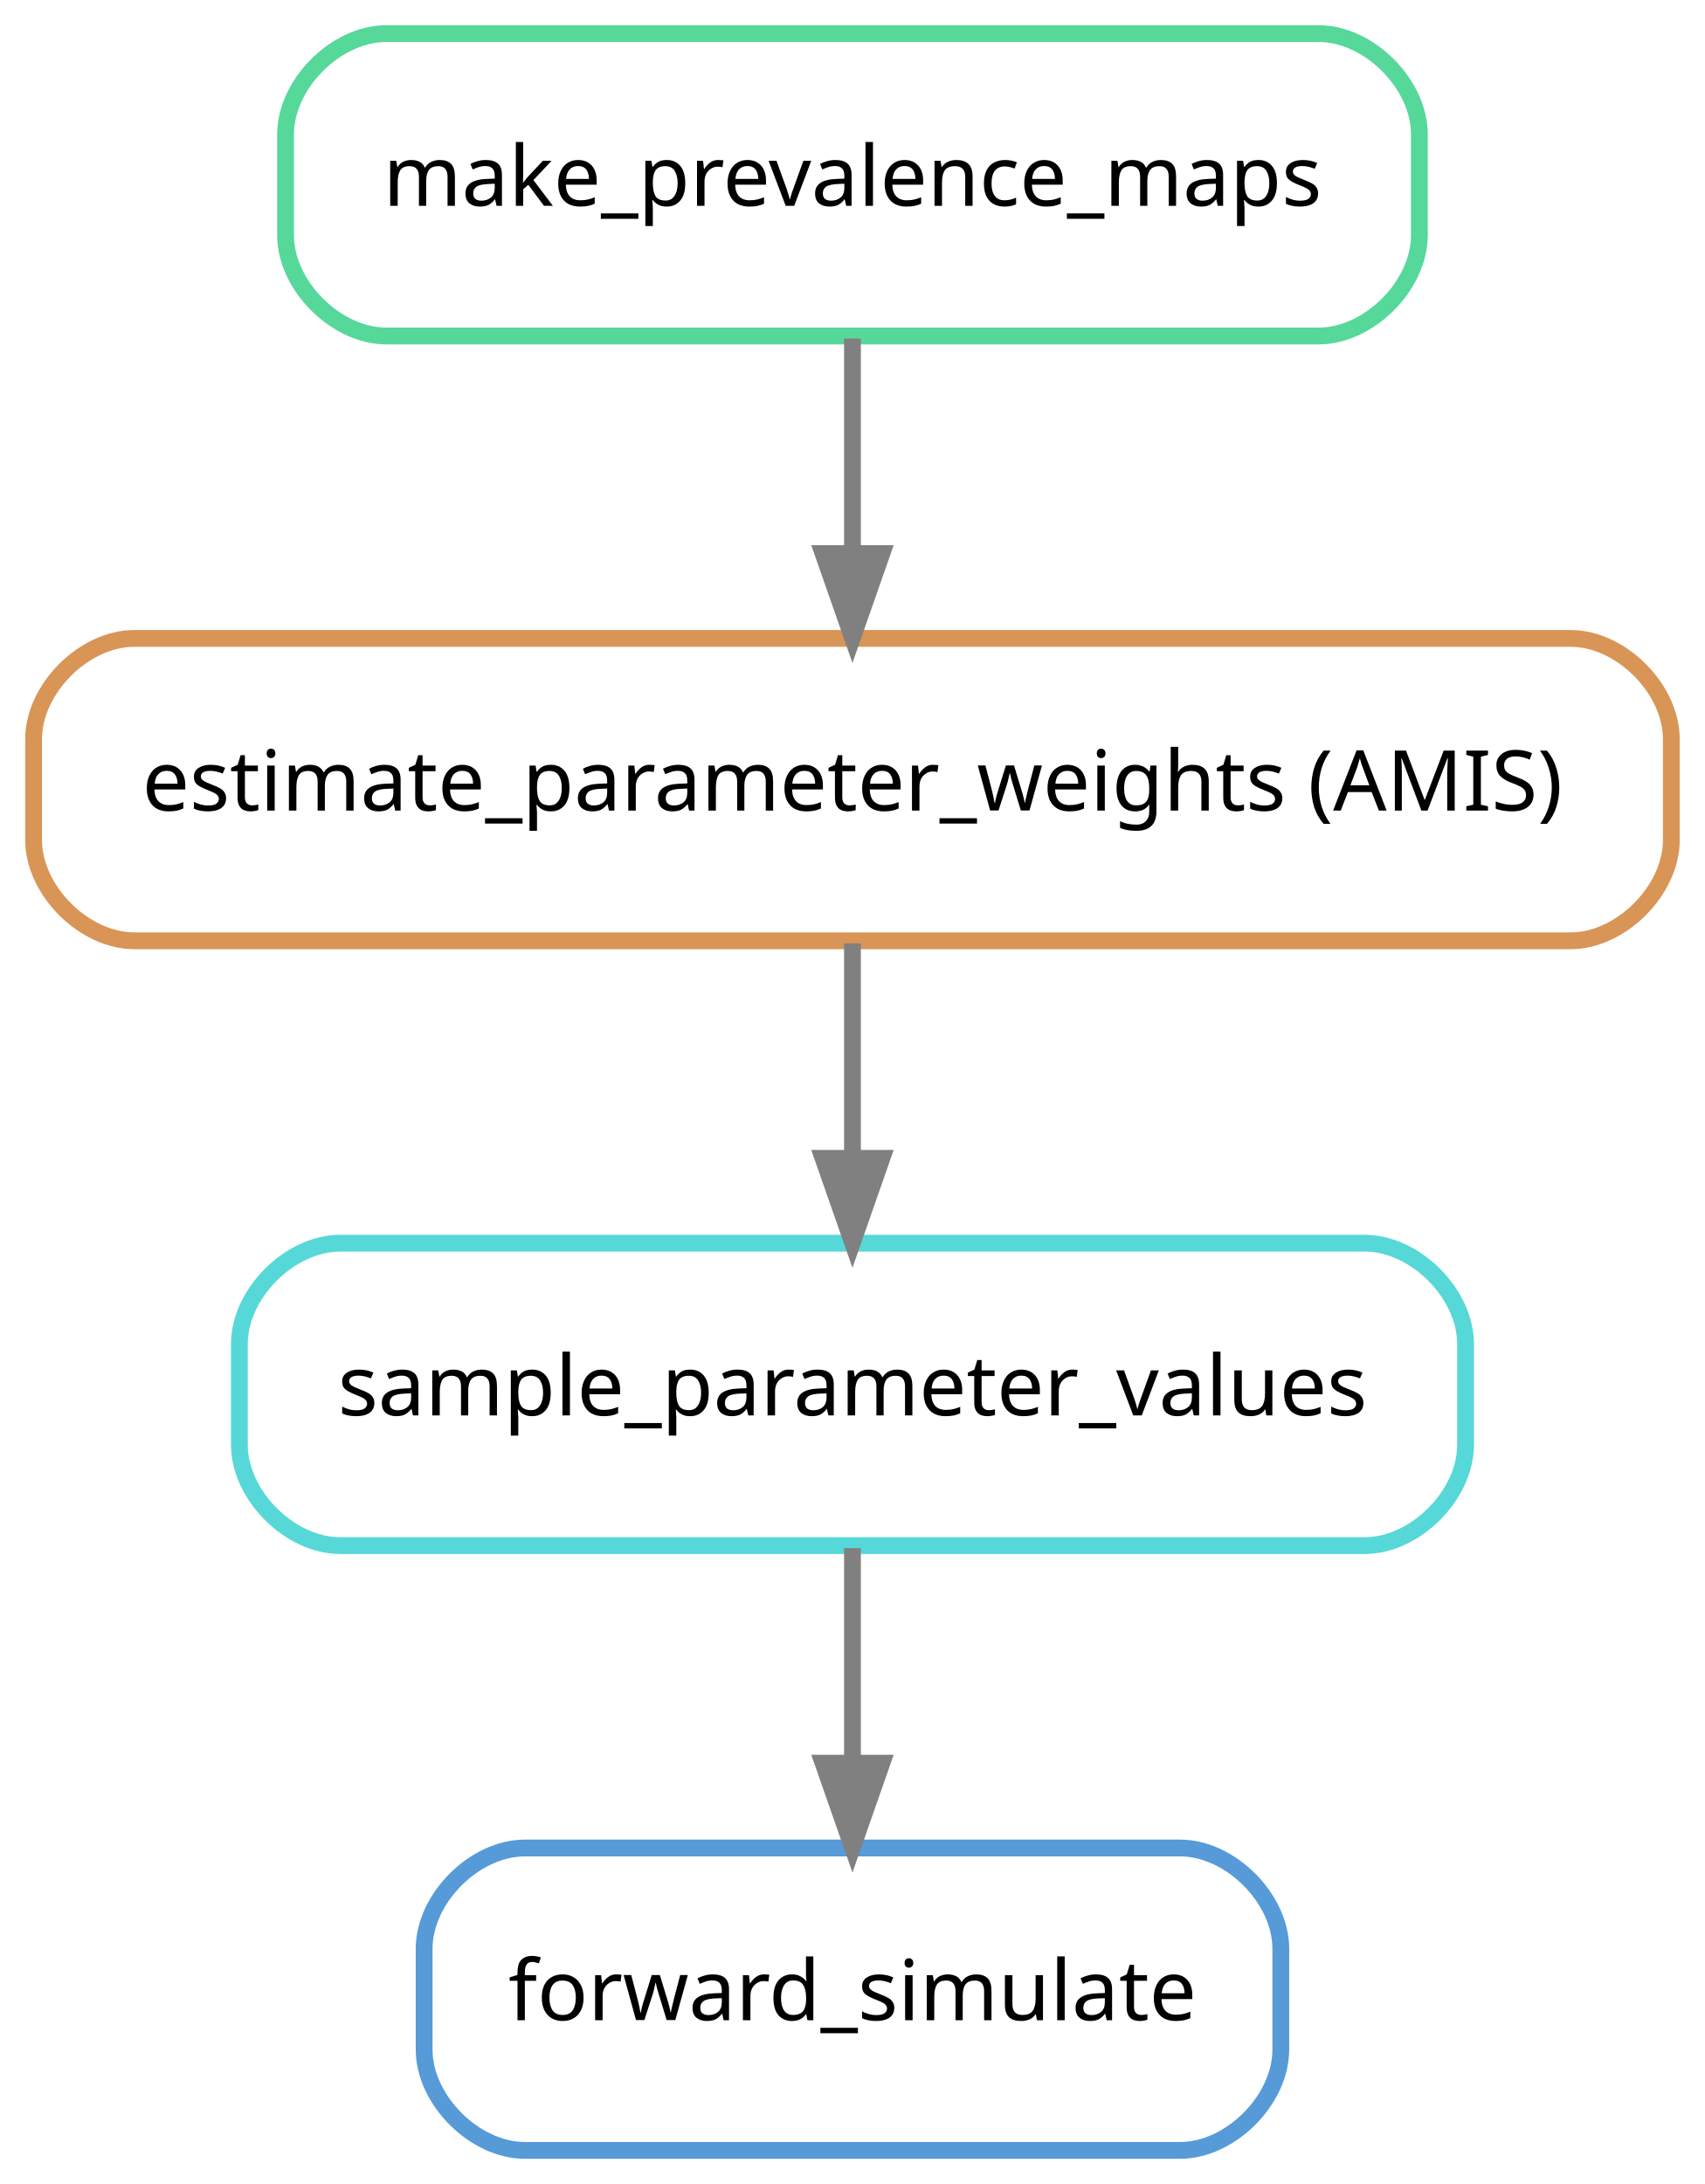
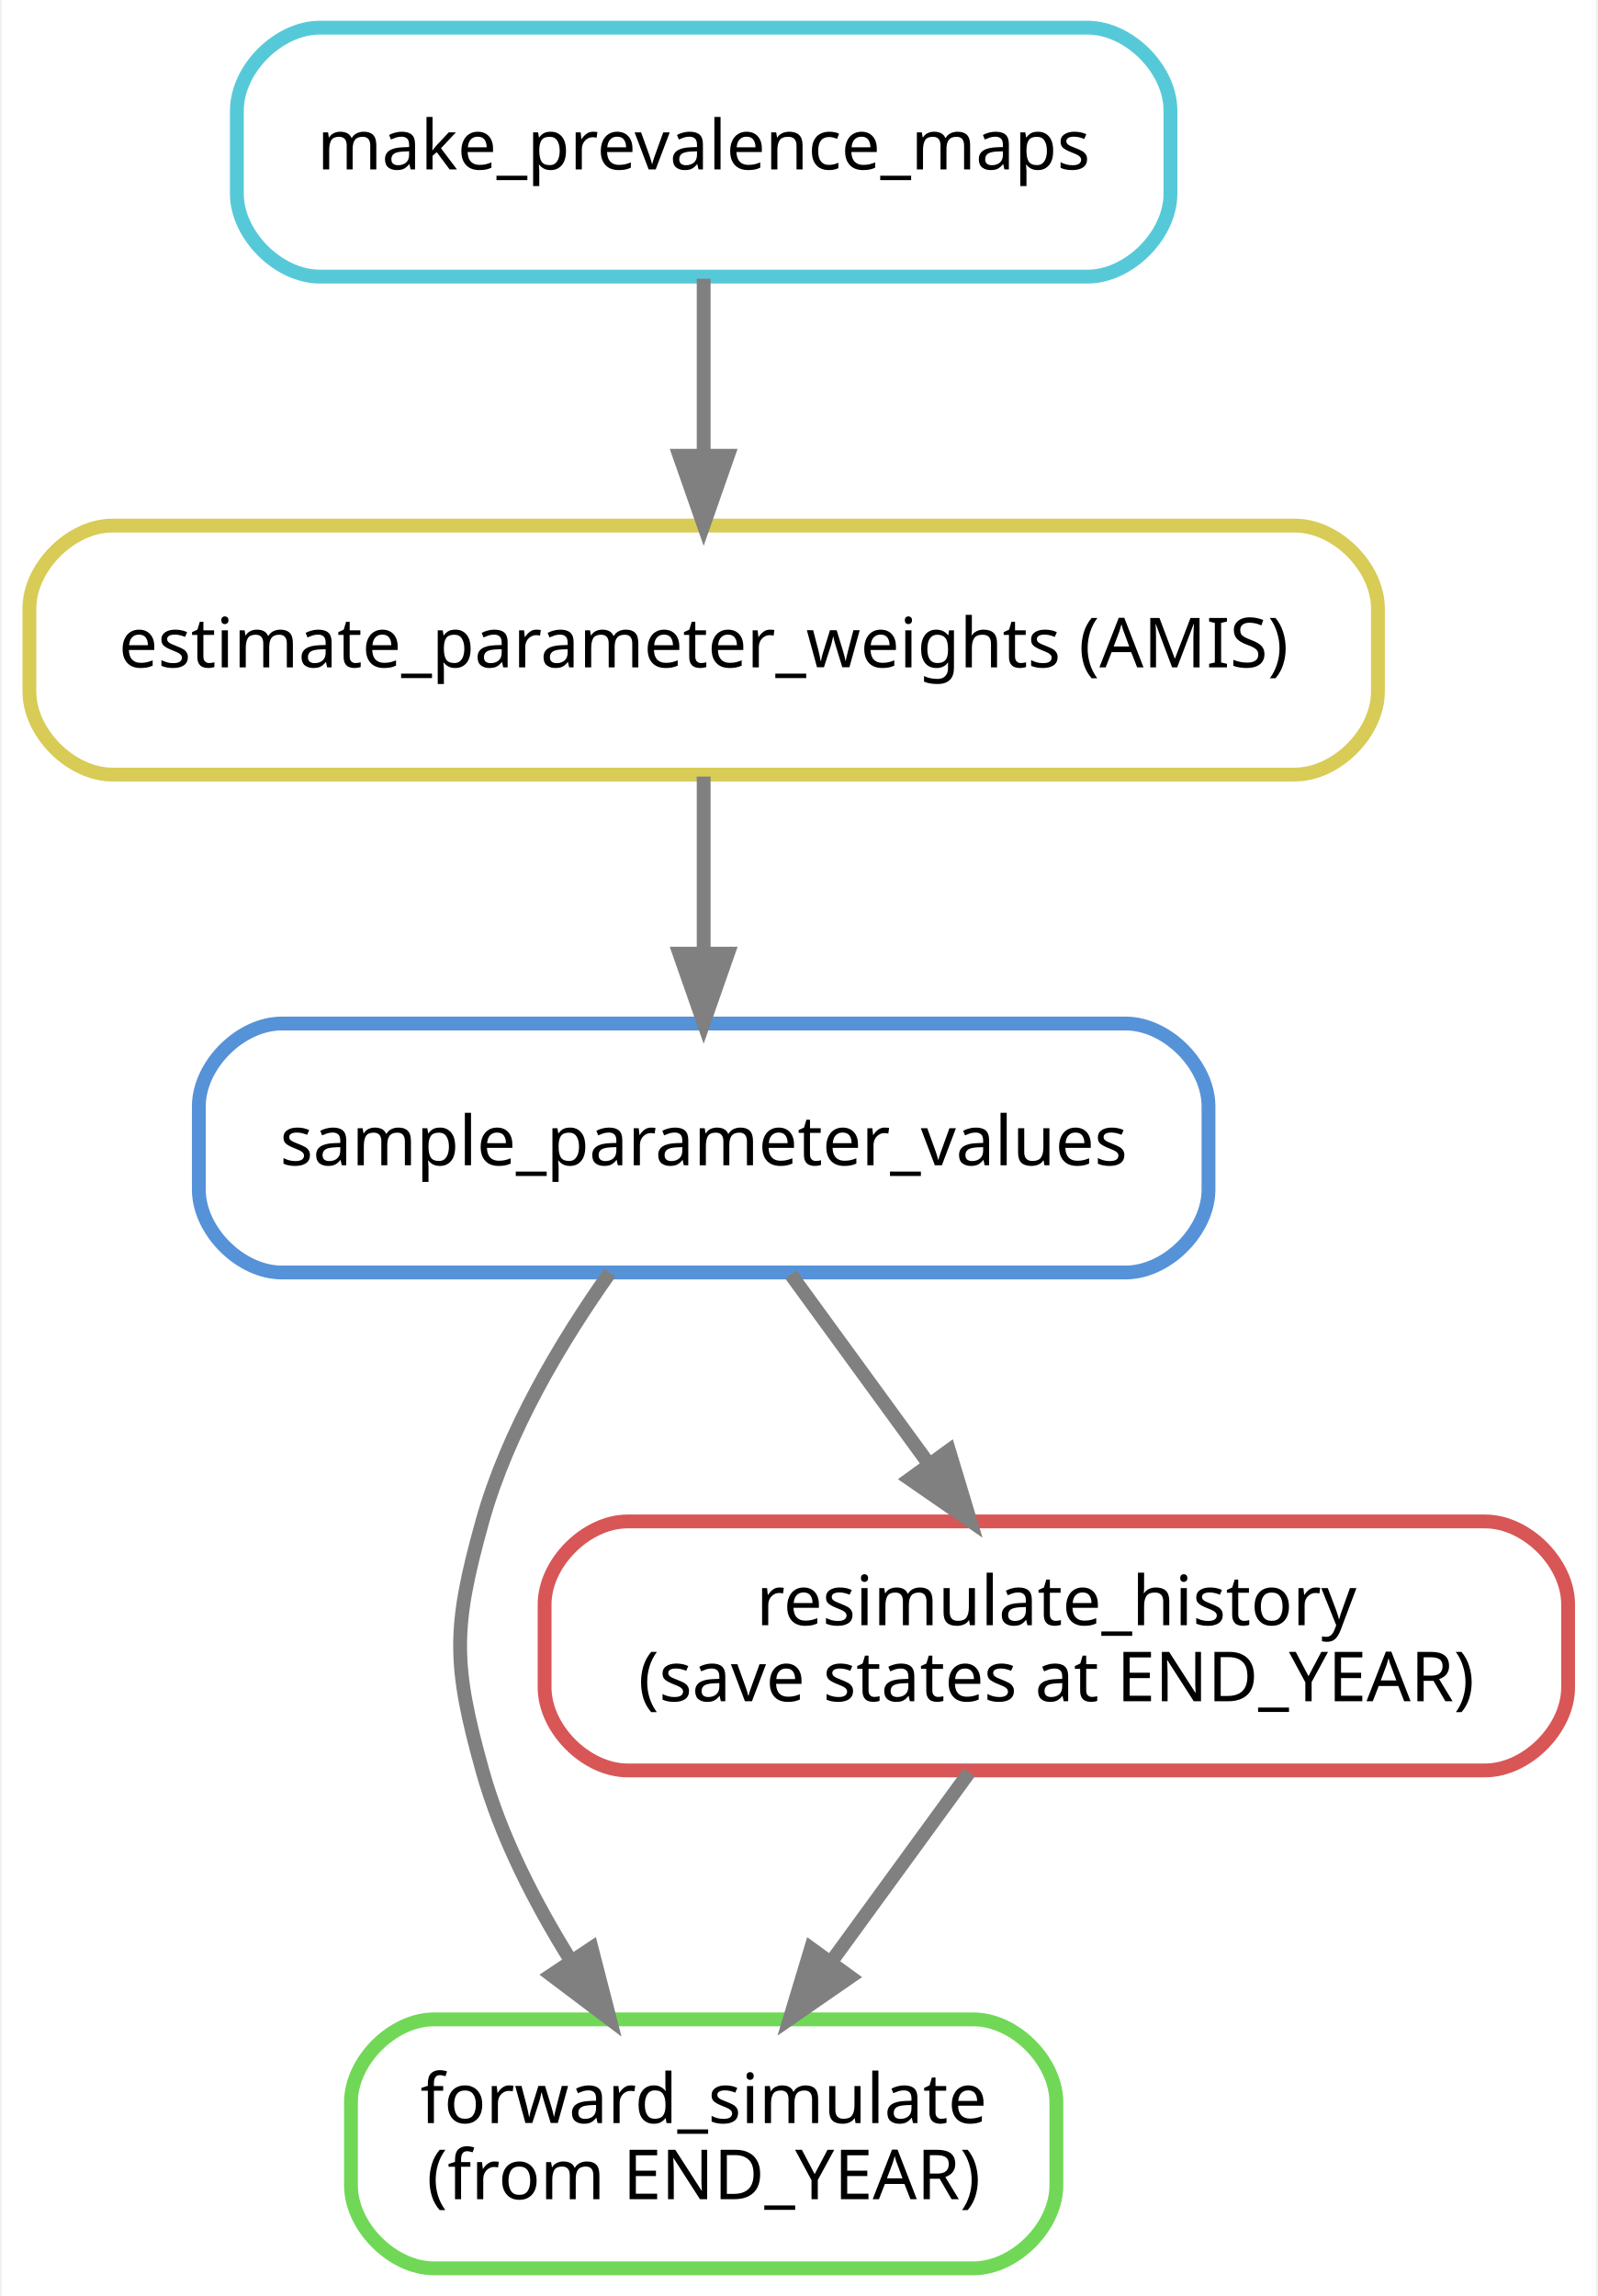
- <svg xmlns="http://www.w3.org/2000/svg" width="203pt" height="260pt" viewBox="0.00 0.00 203.00 260.00">
-   <g id="graph0" class="graph" transform="scale(1 1) rotate(0) translate(4 256)">
-     <polygon fill="white" stroke="transparent" points="-4,4 -4,-256 199,-256 199,4 -4,4" />
+ <svg xmlns="http://www.w3.org/2000/svg" width="231pt" height="332pt" viewBox="0.00 0.00 230.50 332.00">
+   <g id="graph0" class="graph" transform="scale(1 1) rotate(0) translate(4 328)">
+     <polygon fill="white" stroke="transparent" points="-4,4 -4,-328 226.5,-328 226.5,4 -4,4" />
    <g id="node1" class="node">
-       <path fill="none" stroke="#569ad8" stroke-width="2" d="M136.5,-36C136.5,-36 58.5,-36 58.5,-36 52.5,-36 46.5,-30 46.5,-24 46.5,-24 46.5,-12 46.5,-12 46.5,-6 52.5,0 58.5,0 58.5,0 136.5,0 136.5,0 142.5,0 148.5,-6 148.5,-12 148.5,-12 148.5,-24 148.5,-24 148.5,-30 142.5,-36 136.5,-36" />
-       <text text-anchor="middle" x="97.5" y="-15.5" font-family="sans" font-size="10.00">forward_simulate</text>
+       <path fill="none" stroke="#70d856" stroke-width="2" d="M136.5,-36C136.5,-36 58.5,-36 58.5,-36 52.5,-36 46.5,-30 46.5,-24 46.5,-24 46.5,-12 46.5,-12 46.5,-6 52.5,0 58.5,0 58.5,0 136.5,0 136.5,0 142.5,0 148.5,-6 148.5,-12 148.5,-12 148.5,-24 148.5,-24 148.5,-30 142.5,-36 136.5,-36" />
+       <text text-anchor="middle" x="97.5" y="-21" font-family="sans" font-size="10.00">forward_simulate</text>
+       <text text-anchor="middle" x="97.5" y="-10" font-family="sans" font-size="10.00">(from END_YEAR)</text>
    </g>
    <g id="node2" class="node">
-       <path fill="none" stroke="#56d8d8" stroke-width="2" d="M158.5,-108C158.5,-108 36.5,-108 36.5,-108 30.5,-108 24.5,-102 24.5,-96 24.5,-96 24.5,-84 24.5,-84 24.5,-78 30.5,-72 36.5,-72 36.5,-72 158.5,-72 158.5,-72 164.5,-72 170.5,-78 170.5,-84 170.5,-84 170.5,-96 170.5,-96 170.5,-102 164.5,-108 158.5,-108" />
-       <text text-anchor="middle" x="97.5" y="-87.5" font-family="sans" font-size="10.00">sample_parameter_values</text>
+       <path fill="none" stroke="#5692d8" stroke-width="2" d="M158.5,-180C158.5,-180 36.5,-180 36.5,-180 30.5,-180 24.5,-174 24.5,-168 24.5,-168 24.5,-156 24.5,-156 24.5,-150 30.5,-144 36.5,-144 36.5,-144 158.5,-144 158.5,-144 164.5,-144 170.5,-150 170.5,-156 170.5,-156 170.5,-168 170.5,-168 170.5,-174 164.5,-180 158.5,-180" />
+       <text text-anchor="middle" x="97.5" y="-159.5" font-family="sans" font-size="10.00">sample_parameter_values</text>
    </g>
    <g id="edge1" class="edge">
-       <path fill="none" stroke="grey" stroke-width="2" d="M97.5,-71.7C97.5,-63.98 97.5,-54.71 97.5,-46.11" />
-       <polygon fill="grey" stroke="grey" stroke-width="2" points="101,-46.1 97.5,-36.1 94,-46.1 101,-46.1" />
+       <path fill="none" stroke="grey" stroke-width="2" d="M83.94,-143.97C76.94,-134.09 69.13,-121.05 65.5,-108 61.21,-92.59 61.21,-87.41 65.5,-72 68.17,-62.42 73.09,-52.84 78.28,-44.51" />
+       <polygon fill="grey" stroke="grey" stroke-width="2" points="81.3,-46.29 83.94,-36.03 75.48,-42.41 81.3,-46.29" />
+     </g>
+     <g id="node5" class="node">
+       <path fill="none" stroke="#d85656" stroke-width="2" d="M210.5,-108C210.5,-108 86.5,-108 86.5,-108 80.5,-108 74.5,-102 74.5,-96 74.5,-96 74.5,-84 74.5,-84 74.5,-78 80.5,-72 86.5,-72 86.5,-72 210.5,-72 210.5,-72 216.5,-72 222.5,-78 222.5,-84 222.5,-84 222.5,-96 222.5,-96 222.5,-102 216.5,-108 210.5,-108" />
+       <text text-anchor="middle" x="148.5" y="-93" font-family="sans" font-size="10.00">resimulate_history</text>
+       <text text-anchor="middle" x="148.5" y="-82" font-family="sans" font-size="10.00">(save states at END_YEAR)</text>
+     </g>
+     <g id="edge5" class="edge">
+       <path fill="none" stroke="grey" stroke-width="2" d="M110.11,-143.7C116.1,-135.47 123.38,-125.48 129.98,-116.42" />
+       <polygon fill="grey" stroke="grey" stroke-width="2" points="132.98,-118.25 136.04,-108.1 127.32,-114.13 132.98,-118.25" />
    </g>
    <g id="node3" class="node">
-       <path fill="none" stroke="#d89556" stroke-width="2" d="M183,-180C183,-180 12,-180 12,-180 6,-180 0,-174 0,-168 0,-168 0,-156 0,-156 0,-150 6,-144 12,-144 12,-144 183,-144 183,-144 189,-144 195,-150 195,-156 195,-156 195,-168 195,-168 195,-174 189,-180 183,-180" />
-       <text text-anchor="middle" x="97.5" y="-159.5" font-family="sans" font-size="10.00">estimate_parameter_weights (AMIS)</text>
-     </g>
-     <g id="edge2" class="edge">
-       <path fill="none" stroke="grey" stroke-width="2" d="M97.5,-143.7C97.5,-135.98 97.5,-126.71 97.5,-118.11" />
-       <polygon fill="grey" stroke="grey" stroke-width="2" points="101,-118.1 97.5,-108.1 94,-118.1 101,-118.1" />
-     </g>
-     <g id="node4" class="node">
-       <path fill="none" stroke="#56d89a" stroke-width="2" d="M153,-252C153,-252 42,-252 42,-252 36,-252 30,-246 30,-240 30,-240 30,-228 30,-228 30,-222 36,-216 42,-216 42,-216 153,-216 153,-216 159,-216 165,-222 165,-228 165,-228 165,-240 165,-240 165,-246 159,-252 153,-252" />
-       <text text-anchor="middle" x="97.5" y="-231.5" font-family="sans" font-size="10.00">make_prevalence_maps</text>
+       <path fill="none" stroke="#d8cb56" stroke-width="2" d="M183,-252C183,-252 12,-252 12,-252 6,-252 0,-246 0,-240 0,-240 0,-228 0,-228 0,-222 6,-216 12,-216 12,-216 183,-216 183,-216 189,-216 195,-222 195,-228 195,-228 195,-240 195,-240 195,-246 189,-252 183,-252" />
+       <text text-anchor="middle" x="97.5" y="-231.5" font-family="sans" font-size="10.00">estimate_parameter_weights (AMIS)</text>
    </g>
    <g id="edge3" class="edge">
      <path fill="none" stroke="grey" stroke-width="2" d="M97.5,-215.7C97.5,-207.98 97.5,-198.71 97.5,-190.11" />
      <polygon fill="grey" stroke="grey" stroke-width="2" points="101,-190.1 97.5,-180.1 94,-190.1 101,-190.1" />
    </g>
+     <g id="node4" class="node">
+       <path fill="none" stroke="#56c9d8" stroke-width="2" d="M153,-324C153,-324 42,-324 42,-324 36,-324 30,-318 30,-312 30,-312 30,-300 30,-300 30,-294 36,-288 42,-288 42,-288 153,-288 153,-288 159,-288 165,-294 165,-300 165,-300 165,-312 165,-312 165,-318 159,-324 153,-324" />
+       <text text-anchor="middle" x="97.5" y="-303.5" font-family="sans" font-size="10.00">make_prevalence_maps</text>
+     </g>
+     <g id="edge4" class="edge">
+       <path fill="none" stroke="grey" stroke-width="2" d="M97.5,-287.7C97.5,-279.98 97.5,-270.71 97.5,-262.11" />
+       <polygon fill="grey" stroke="grey" stroke-width="2" points="101,-262.1 97.5,-252.1 94,-262.1 101,-262.1" />
+     </g>
+     <g id="edge2" class="edge">
+       <path fill="none" stroke="grey" stroke-width="2" d="M135.89,-71.7C129.9,-63.47 122.62,-53.48 116.02,-44.42" />
+       <polygon fill="grey" stroke="grey" stroke-width="2" points="118.68,-42.13 109.96,-36.1 113.02,-46.25 118.68,-42.13" />
+     </g>
  </g>
</svg>
